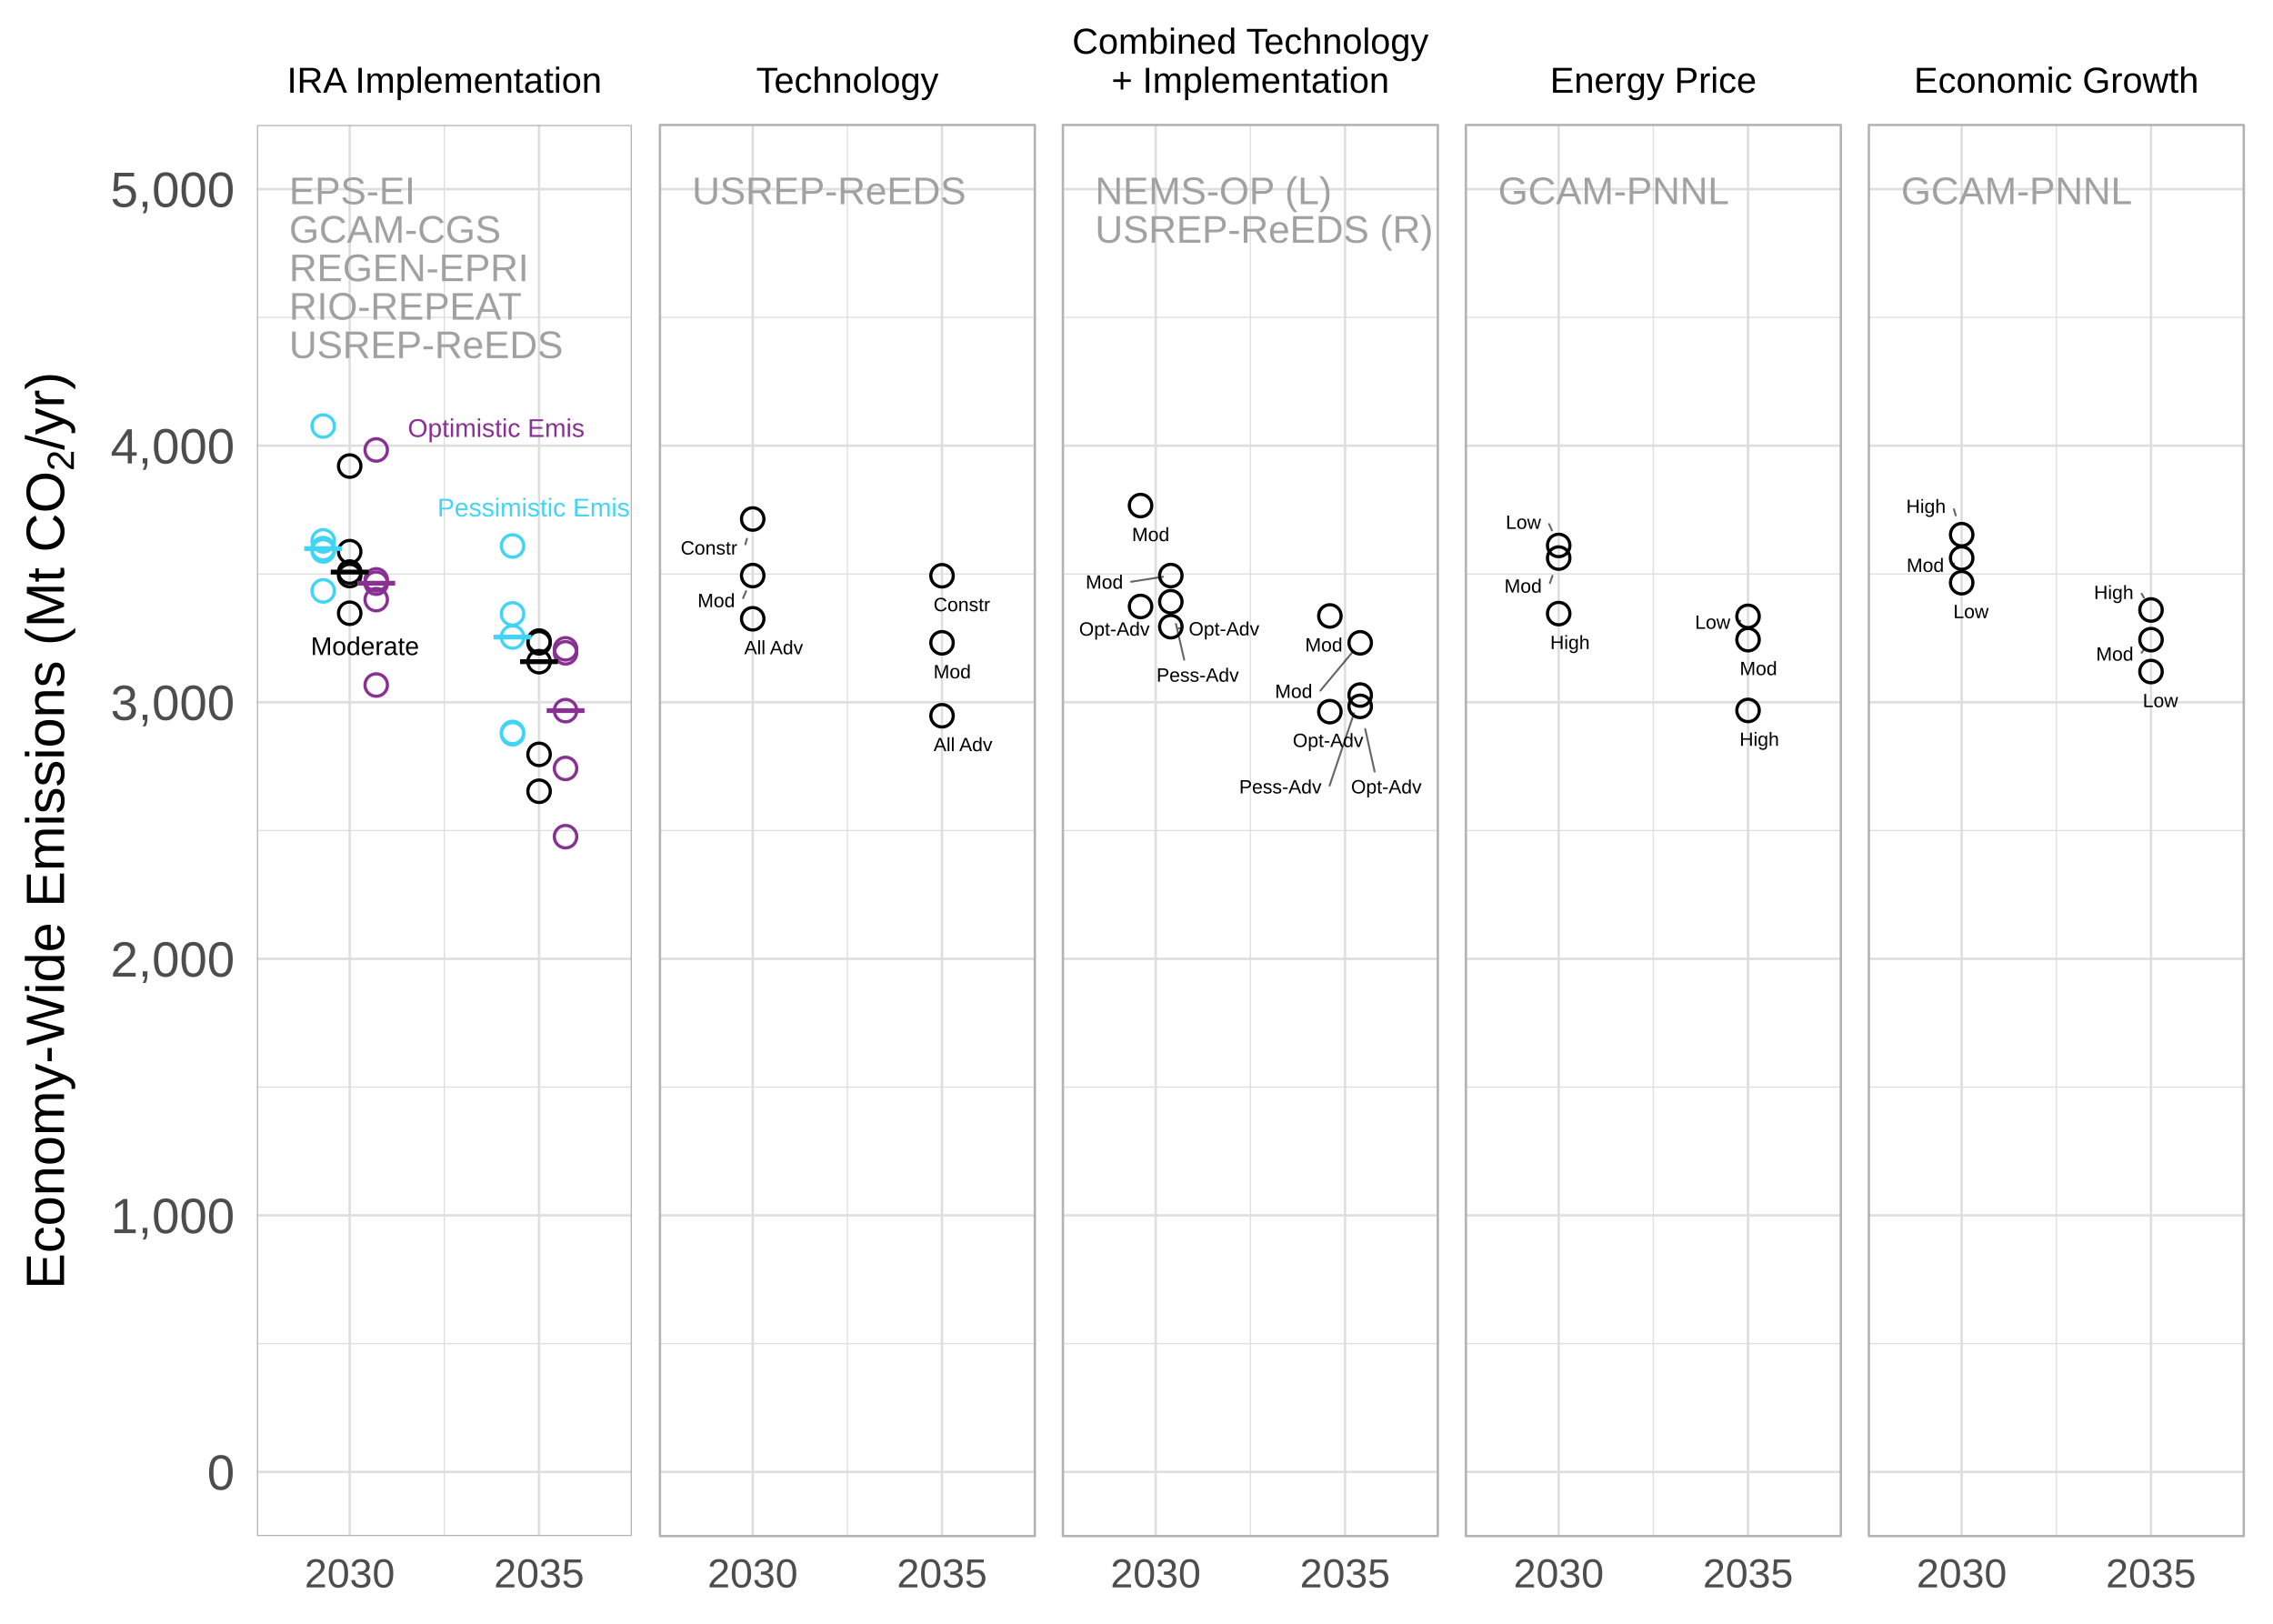
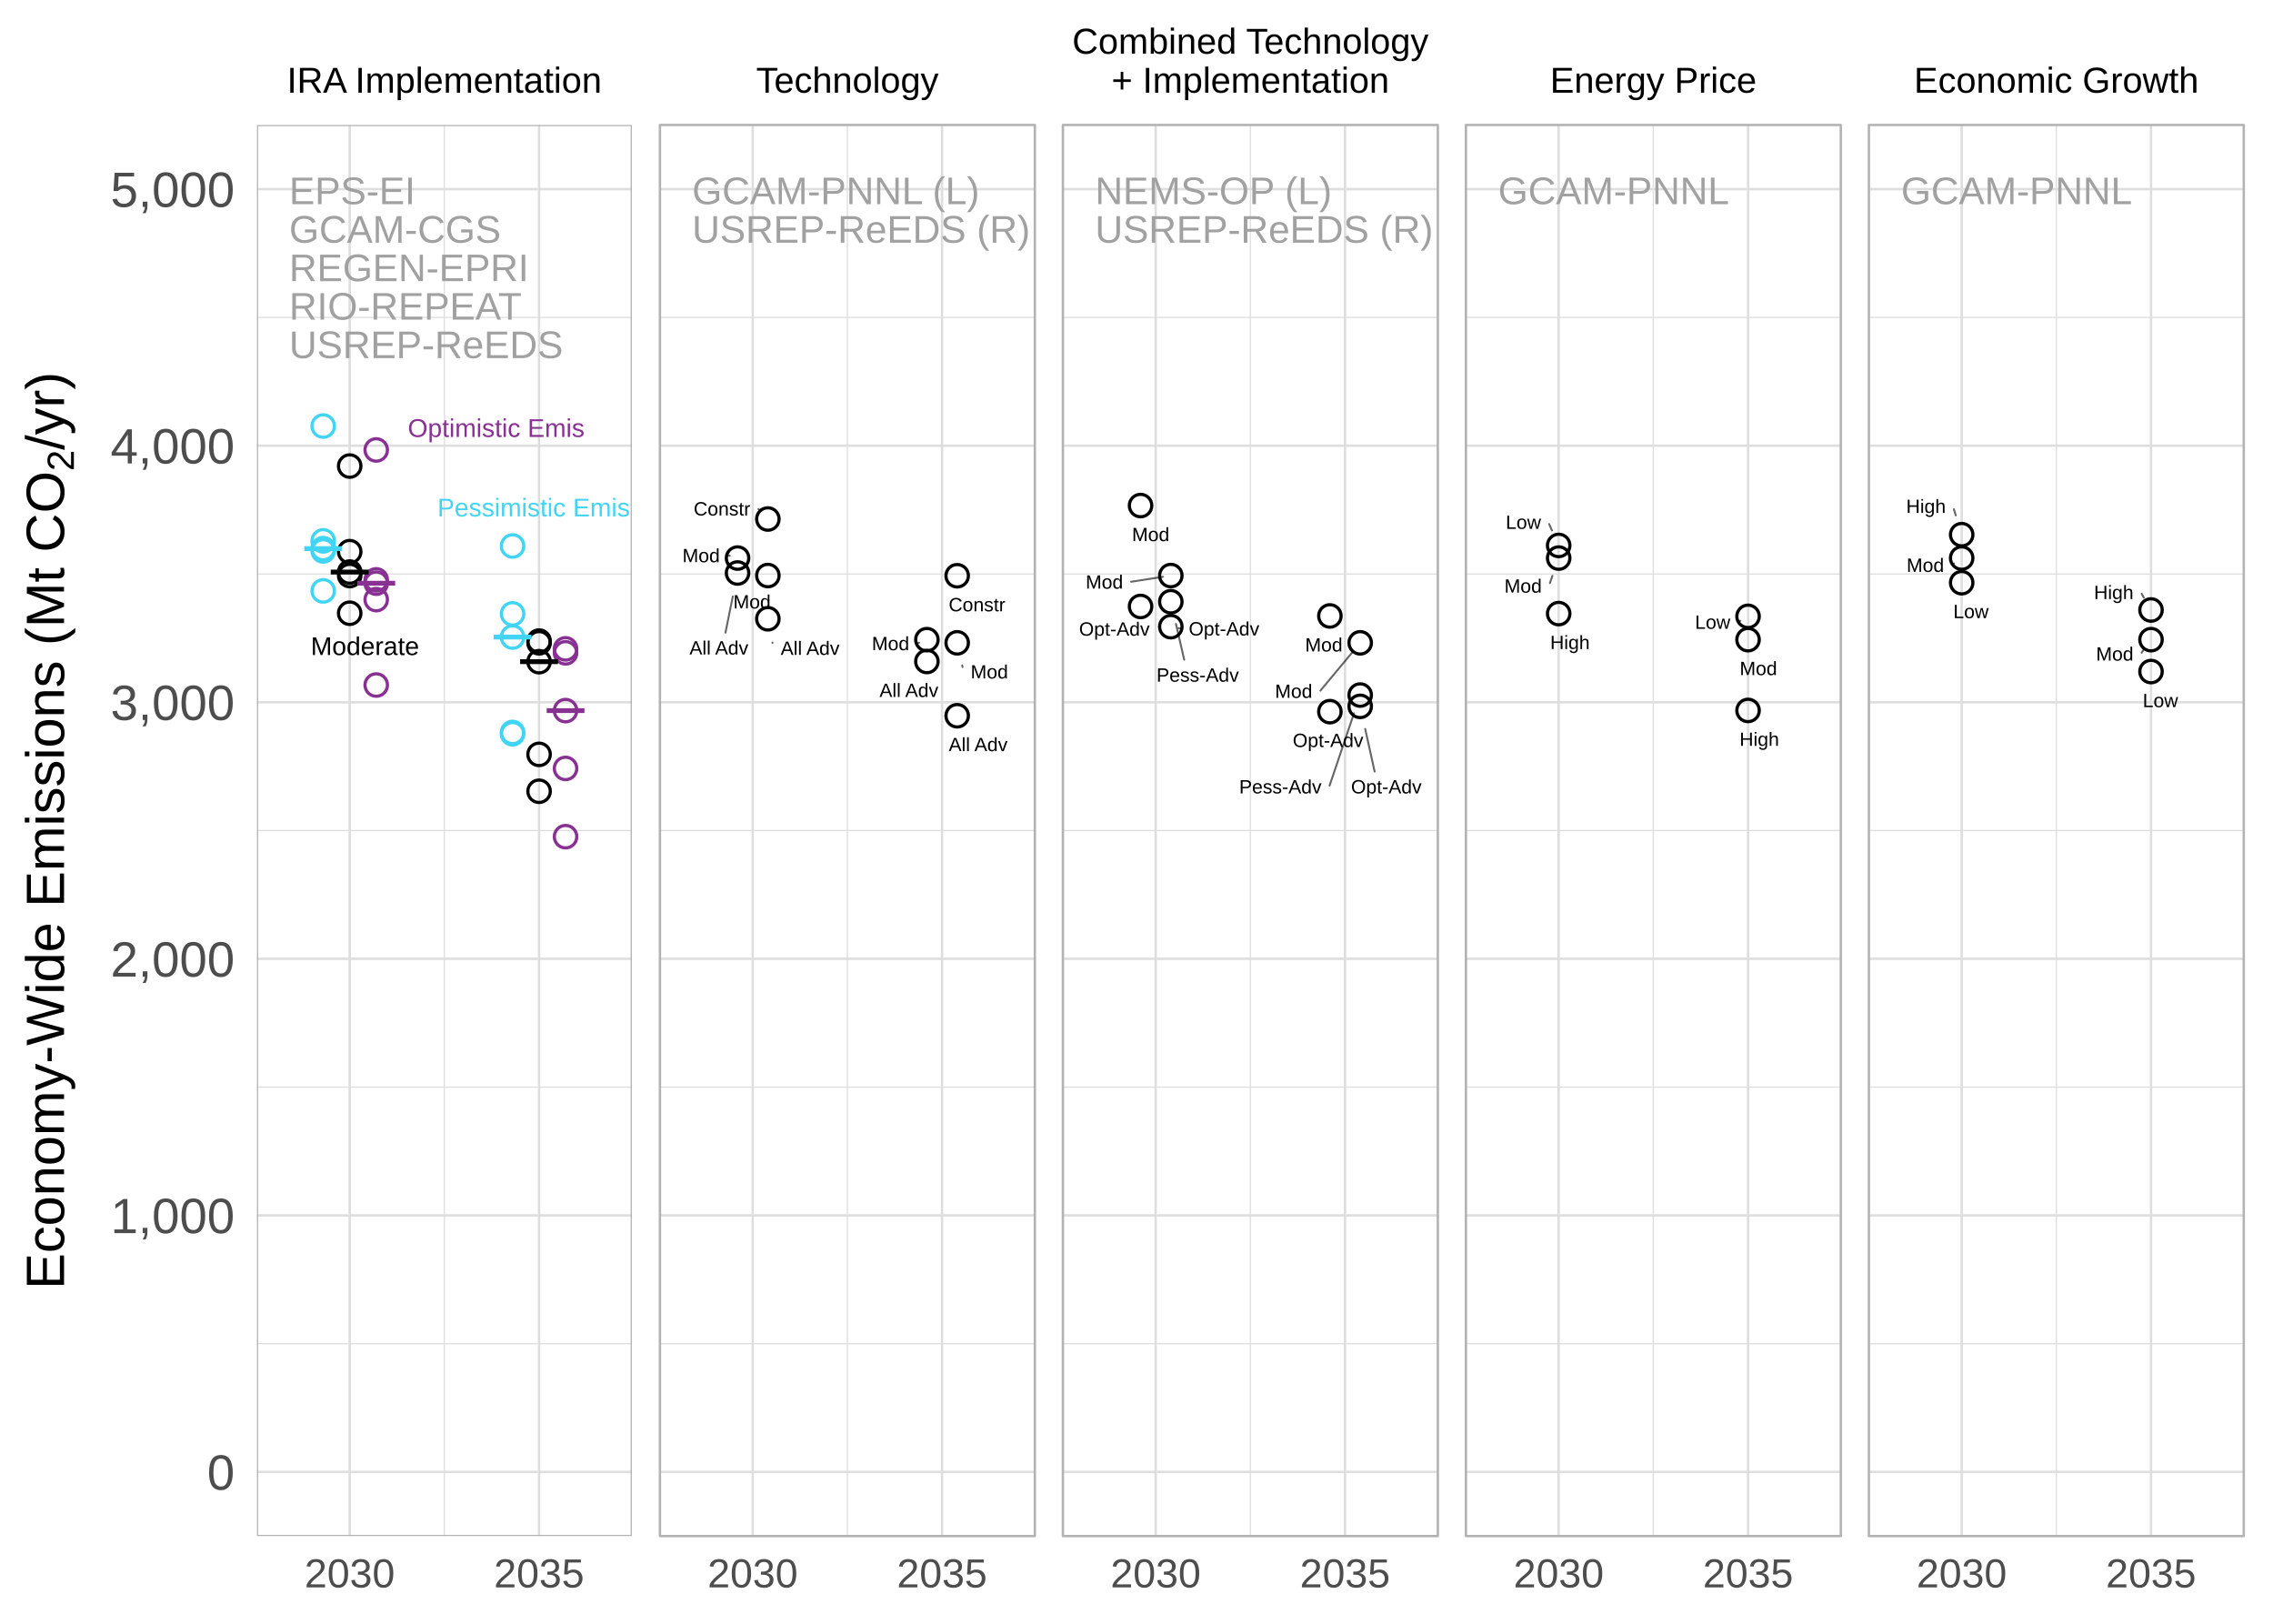
<svg xmlns="http://www.w3.org/2000/svg" class="svglite" width="504.00pt" height="360.00pt" viewBox="0 0 504.00 360.00">
  <defs>
    <style type="text/css">
    .svglite line, .svglite polyline, .svglite polygon, .svglite path, .svglite rect, .svglite circle {
      fill: none;
      stroke: #000000;
      stroke-linecap: round;
      stroke-linejoin: round;
      stroke-miterlimit: 10.00;
    }
    .svglite text {
      white-space: pre;
    }
  </style>
  </defs>
  <rect width="100%" height="100%" style="stroke: none; fill: #FFFFFF;" />
  <defs>
    <clipPath id="cpMC4wMHw1MDQuMDB8MC4wMHwzNjAuMDA=">
      <rect x="0.00" y="0.00" width="504.00" height="360.00" />
    </clipPath>
  </defs>
  <g clip-path="url(#cpMC4wMHw1MDQuMDB8MC4wMHwzNjAuMDA=)">
    <rect x="0" y="0.00" width="504.00" height="360.00" style="stroke-width: 1.07; stroke: #FFFFFF; fill: #FFFFFF;" />
  </g>
  <defs>
    <clipPath id="cpNS40OHwxNDEuMTB8NS40OHwzNTQuNTI=">
      <rect x="5.48" y="5.48" width="135.62" height="349.04" />
    </clipPath>
  </defs>
  <g clip-path="url(#cpNS40OHwxNDEuMTB8NS40OHwzNTQuNTI=)">
    <rect x="5.48" y="5.48" width="135.62" height="349.04" style="stroke-width: 1.07; stroke: #FFFFFF; fill: #FFFFFF;" />
  </g>
  <g clip-path="url(#cpMC4wMHw1MDQuMDB8MC4wMHwzNjAuMDA=)">
</g>
  <defs>
    <clipPath id="cpNTYuOTd8MTQwLjEwfDI3LjcxfDM0MC41Ng==">
      <rect x="56.97" y="27.71" width="83.13" height="312.85" />
    </clipPath>
  </defs>
  <g clip-path="url(#cpNTYuOTd8MTQwLjEwfDI3LjcxfDM0MC41Ng==)">
    <rect x="56.97" y="27.71" width="83.13" height="312.85" style="stroke-width: 1.07; stroke: none; fill: #FFFFFF;" />
    <polyline points="56.97,297.90 140.10,297.90 " style="stroke-width: 0.27; stroke: #DEDEDE; stroke-linecap: butt;" />
    <polyline points="56.97,241.02 140.10,241.02 " style="stroke-width: 0.27; stroke: #DEDEDE; stroke-linecap: butt;" />
    <polyline points="56.97,184.14 140.10,184.14 " style="stroke-width: 0.27; stroke: #DEDEDE; stroke-linecap: butt;" />
    <polyline points="56.97,127.26 140.10,127.26 " style="stroke-width: 0.27; stroke: #DEDEDE; stroke-linecap: butt;" />
    <polyline points="56.97,70.37 140.10,70.37 " style="stroke-width: 0.27; stroke: #DEDEDE; stroke-linecap: butt;" />
    <polyline points="98.53,340.56 98.53,27.71 " style="stroke-width: 0.27; stroke: #DEDEDE; stroke-linecap: butt;" />
    <polyline points="56.97,326.34 140.10,326.34 " style="stroke-width: 0.53; stroke: #DEDEDE; stroke-linecap: butt;" />
    <polyline points="56.97,269.46 140.10,269.46 " style="stroke-width: 0.53; stroke: #DEDEDE; stroke-linecap: butt;" />
    <polyline points="56.97,212.58 140.10,212.58 " style="stroke-width: 0.53; stroke: #DEDEDE; stroke-linecap: butt;" />
    <polyline points="56.97,155.70 140.10,155.70 " style="stroke-width: 0.53; stroke: #DEDEDE; stroke-linecap: butt;" />
    <polyline points="56.97,98.81 140.10,98.81 " style="stroke-width: 0.53; stroke: #DEDEDE; stroke-linecap: butt;" />
    <polyline points="56.97,41.93 140.10,41.93 " style="stroke-width: 0.53; stroke: #DEDEDE; stroke-linecap: butt;" />
    <polyline points="77.54,340.56 77.54,27.71 " style="stroke-width: 0.53; stroke: #DEDEDE; stroke-linecap: butt;" />
    <polyline points="119.53,340.56 119.53,27.71 " style="stroke-width: 0.53; stroke: #DEDEDE; stroke-linecap: butt;" />
    <circle cx="77.54" cy="135.96" r="2.49" style="stroke-width: 0.71;" />
    <circle cx="119.53" cy="167.25" r="2.49" style="stroke-width: 0.71;" />
    <circle cx="83.42" cy="151.88" r="2.49" style="stroke-width: 0.71; stroke: #883192;" />
    <circle cx="125.40" cy="170.37" r="2.49" style="stroke-width: 0.71; stroke: #883192;" />
    <circle cx="71.66" cy="131.01" r="2.49" style="stroke-width: 0.71; stroke: #42D4F4;" />
    <circle cx="113.65" cy="162.39" r="2.49" style="stroke-width: 0.71; stroke: #42D4F4;" />
    <circle cx="77.54" cy="126.83" r="2.49" style="stroke-width: 0.71;" />
    <circle cx="119.53" cy="142.13" r="2.49" style="stroke-width: 0.71;" />
    <circle cx="83.42" cy="132.94" r="2.49" style="stroke-width: 0.71; stroke: #883192;" />
    <circle cx="125.40" cy="144.74" r="2.49" style="stroke-width: 0.71; stroke: #883192;" />
    <circle cx="71.66" cy="121.63" r="2.49" style="stroke-width: 0.71; stroke: #42D4F4;" />
    <circle cx="113.65" cy="141.24" r="2.49" style="stroke-width: 0.71; stroke: #42D4F4;" />
    <circle cx="77.54" cy="103.33" r="2.49" style="stroke-width: 0.71;" />
    <circle cx="119.53" cy="146.70" r="2.49" style="stroke-width: 0.71;" />
    <circle cx="83.42" cy="99.76" r="2.49" style="stroke-width: 0.71; stroke: #883192;" />
    <circle cx="125.40" cy="157.55" r="2.49" style="stroke-width: 0.71; stroke: #883192;" />
    <circle cx="71.66" cy="94.46" r="2.49" style="stroke-width: 0.71; stroke: #42D4F4;" />
    <circle cx="113.65" cy="121.05" r="2.49" style="stroke-width: 0.71; stroke: #42D4F4;" />
    <circle cx="77.54" cy="122.31" r="2.49" style="stroke-width: 0.71;" />
    <circle cx="119.53" cy="175.43" r="2.49" style="stroke-width: 0.71;" />
    <circle cx="83.42" cy="129.30" r="2.49" style="stroke-width: 0.71; stroke: #883192;" />
    <circle cx="125.40" cy="185.50" r="2.49" style="stroke-width: 0.71; stroke: #883192;" />
    <circle cx="71.66" cy="119.92" r="2.49" style="stroke-width: 0.71; stroke: #42D4F4;" />
    <circle cx="113.65" cy="162.69" r="2.49" style="stroke-width: 0.71; stroke: #42D4F4;" />
    <circle cx="77.54" cy="127.61" r="2.49" style="stroke-width: 0.71;" />
    <circle cx="119.53" cy="142.52" r="2.49" style="stroke-width: 0.71;" />
    <circle cx="83.42" cy="128.56" r="2.49" style="stroke-width: 0.71; stroke: #883192;" />
    <circle cx="125.40" cy="143.86" r="2.49" style="stroke-width: 0.71; stroke: #883192;" />
    <circle cx="71.66" cy="122.15" r="2.49" style="stroke-width: 0.71; stroke: #42D4F4;" />
    <circle cx="113.65" cy="136.10" r="2.49" style="stroke-width: 0.71; stroke: #42D4F4;" />
    <line x1="67.47" y1="121.63" x2="75.86" y2="121.63" style="stroke-width: 1.07; stroke: #42D4F4; stroke-linecap: butt;" />
    <line x1="73.34" y1="126.83" x2="81.74" y2="126.83" style="stroke-width: 1.07; stroke-linecap: butt;" />
    <line x1="79.22" y1="129.30" x2="87.62" y2="129.30" style="stroke-width: 1.07; stroke: #883192; stroke-linecap: butt;" />
    <line x1="109.45" y1="141.24" x2="117.85" y2="141.24" style="stroke-width: 1.07; stroke: #42D4F4; stroke-linecap: butt;" />
    <line x1="115.33" y1="146.70" x2="123.72" y2="146.70" style="stroke-width: 1.07; stroke-linecap: butt;" />
    <line x1="121.21" y1="157.55" x2="129.60" y2="157.55" style="stroke-width: 1.07; stroke: #883192; stroke-linecap: butt;" />
    <text x="68.91" y="145.22" style="font-size: 5.69px; font-family: &quot;Arial&quot;;" textLength="24.01px" lengthAdjust="spacingAndGlyphs">Moderate</text>
    <text x="96.99" y="114.50" style="font-size: 5.69px;fill: #42D4F4; font-family: &quot;Arial&quot;;" textLength="42.67px" lengthAdjust="spacingAndGlyphs">Pessimistic Emis</text>
    <text x="90.42" y="96.87" style="font-size: 5.69px;fill: #883192; font-family: &quot;Arial&quot;;" textLength="39.18px" lengthAdjust="spacingAndGlyphs">Optimistic Emis</text>
    <text x="64.11" y="45.27" style="font-size: 8.54px;fill: #A1A1A1; font-family: &quot;Arial&quot;;" textLength="27.96px" lengthAdjust="spacingAndGlyphs">EPS-EI</text>
    <text x="64.11" y="53.81" style="font-size: 8.54px;fill: #A1A1A1; font-family: &quot;Arial&quot;;" textLength="46.93px" lengthAdjust="spacingAndGlyphs">GCAM-CGS</text>
    <text x="64.11" y="62.34" style="font-size: 8.54px;fill: #A1A1A1; font-family: &quot;Arial&quot;;" textLength="53.09px" lengthAdjust="spacingAndGlyphs">REGEN-EPRI</text>
    <text x="64.11" y="70.87" style="font-size: 8.54px;fill: #A1A1A1; font-family: &quot;Arial&quot;;" textLength="51.51px" lengthAdjust="spacingAndGlyphs">RIO-REPEAT</text>
    <text x="64.11" y="79.40" style="font-size: 8.54px;fill: #A1A1A1; font-family: &quot;Arial&quot;;" textLength="60.68px" lengthAdjust="spacingAndGlyphs">USREP-ReEDS</text>
    <rect x="56.97" y="27.71" width="83.13" height="312.85" style="stroke-width: 0.53; stroke: #B3B3B3;" />
  </g>
  <g clip-path="url(#cpMC4wMHw1MDQuMDB8MC4wMHwzNjAuMDA=)">
    <text x="52.04" y="330.28" text-anchor="end" style="font-size: 11.00px;fill: #4D4D4D; font-family: &quot;Arial&quot;;" textLength="6.12px" lengthAdjust="spacingAndGlyphs">0</text>
    <text x="52.04" y="273.40" text-anchor="end" style="font-size: 11.00px;fill: #4D4D4D; font-family: &quot;Arial&quot;;" textLength="27.54px" lengthAdjust="spacingAndGlyphs">1,000</text>
    <text x="52.04" y="216.52" text-anchor="end" style="font-size: 11.00px;fill: #4D4D4D; font-family: &quot;Arial&quot;;" textLength="27.54px" lengthAdjust="spacingAndGlyphs">2,000</text>
    <text x="52.04" y="159.63" text-anchor="end" style="font-size: 11.00px;fill: #4D4D4D; font-family: &quot;Arial&quot;;" textLength="27.54px" lengthAdjust="spacingAndGlyphs">3,000</text>
    <text x="52.04" y="102.75" text-anchor="end" style="font-size: 11.00px;fill: #4D4D4D; font-family: &quot;Arial&quot;;" textLength="27.54px" lengthAdjust="spacingAndGlyphs">4,000</text>
    <text x="52.04" y="45.87" text-anchor="end" style="font-size: 11.00px;fill: #4D4D4D; font-family: &quot;Arial&quot;;" textLength="27.54px" lengthAdjust="spacingAndGlyphs">5,000</text>
    <text x="77.54" y="351.94" text-anchor="middle" style="font-size: 9.00px;fill: #4D4D4D; font-family: &quot;Arial&quot;;" textLength="20.02px" lengthAdjust="spacingAndGlyphs">2030</text>
    <text x="119.53" y="351.94" text-anchor="middle" style="font-size: 9.00px;fill: #4D4D4D; font-family: &quot;Arial&quot;;" textLength="20.02px" lengthAdjust="spacingAndGlyphs">2035</text>
    <text transform="translate(14.20,285.84) rotate(-90)" style="font-size: 12.00px; font-family: &quot;Arial&quot;;" textLength="172.07px" lengthAdjust="spacingAndGlyphs">Economy-Wide Emissions (Mt C</text>
    <text transform="translate(14.20,113.77) rotate(-90)" style="font-size: 12.00px; font-family: &quot;Arial&quot;;" textLength="9.34px" lengthAdjust="spacingAndGlyphs">O</text>
    <text transform="translate(16.38,104.43) rotate(-90)" style="font-size: 8.40px; font-family: &quot;Arial&quot;;" textLength="4.67px" lengthAdjust="spacingAndGlyphs">2</text>
    <text transform="translate(14.20,99.76) rotate(-90)" style="font-size: 12.00px; font-family: &quot;Arial&quot;;" textLength="17.33px" lengthAdjust="spacingAndGlyphs">/yr)</text>
    <text x="98.53" y="11.91" text-anchor="middle" style="font-size: 8.00px; font-family: &quot;Arial&quot;;" textLength="0.00px" lengthAdjust="spacingAndGlyphs" />
    <text x="98.53" y="20.55" text-anchor="middle" style="font-size: 8.00px; font-family: &quot;Arial&quot;;" textLength="69.82px" lengthAdjust="spacingAndGlyphs">IRA Implementation</text>
  </g>
  <defs>
    <clipPath id="cpMTQxLjEwfDIzMC40NXw1LjQ4fDM1NC41Mg==">
      <rect x="141.10" y="5.48" width="89.36" height="349.04" />
    </clipPath>
  </defs>
  <g clip-path="url(#cpMTQxLjEwfDIzMC40NXw1LjQ4fDM1NC41Mg==)">
    <rect x="141.10" y="5.48" width="89.36" height="349.04" style="stroke-width: 1.07; stroke: #FFFFFF; fill: #FFFFFF;" />
  </g>
  <g clip-path="url(#cpMC4wMHw1MDQuMDB8MC4wMHwzNjAuMDA=)">
    <rect x="146.33" y="27.71" width="83.13" height="312.85" style="stroke-width: 1.07; stroke: none; fill: #FFFFFF;" />
    <polyline points="146.33,297.90 229.46,297.90 " style="stroke-width: 0.27; stroke: #DEDEDE; stroke-linecap: butt;" />
    <polyline points="146.33,241.02 229.46,241.02 " style="stroke-width: 0.27; stroke: #DEDEDE; stroke-linecap: butt;" />
    <polyline points="146.33,184.14 229.46,184.14 " style="stroke-width: 0.27; stroke: #DEDEDE; stroke-linecap: butt;" />
    <polyline points="146.33,127.26 229.46,127.26 " style="stroke-width: 0.27; stroke: #DEDEDE; stroke-linecap: butt;" />
    <polyline points="146.33,70.37 229.46,70.37 " style="stroke-width: 0.27; stroke: #DEDEDE; stroke-linecap: butt;" />
    <polyline points="187.89,340.56 187.89,27.71 " style="stroke-width: 0.27; stroke: #DEDEDE; stroke-linecap: butt;" />
    <polyline points="146.33,326.34 229.46,326.34 " style="stroke-width: 0.53; stroke: #DEDEDE; stroke-linecap: butt;" />
    <polyline points="146.33,269.46 229.46,269.46 " style="stroke-width: 0.53; stroke: #DEDEDE; stroke-linecap: butt;" />
    <polyline points="146.33,212.58 229.46,212.58 " style="stroke-width: 0.53; stroke: #DEDEDE; stroke-linecap: butt;" />
    <polyline points="146.33,155.70 229.46,155.70 " style="stroke-width: 0.53; stroke: #DEDEDE; stroke-linecap: butt;" />
    <polyline points="146.33,98.81 229.46,98.81 " style="stroke-width: 0.53; stroke: #DEDEDE; stroke-linecap: butt;" />
    <polyline points="146.33,41.93 229.46,41.93 " style="stroke-width: 0.53; stroke: #DEDEDE; stroke-linecap: butt;" />
    <polyline points="166.90,340.56 166.90,27.71 " style="stroke-width: 0.53; stroke: #DEDEDE; stroke-linecap: butt;" />
    <polyline points="208.88,340.56 208.88,27.71 " style="stroke-width: 0.53; stroke: #DEDEDE; stroke-linecap: butt;" />
-     <circle cx="166.90" cy="137.19" r="2.49" style="stroke-width: 0.71;" />
-     <circle cx="208.88" cy="158.69" r="2.49" style="stroke-width: 0.71;" />
-     <circle cx="166.90" cy="115.07" r="2.49" style="stroke-width: 0.71;" />
-     <circle cx="208.88" cy="127.65" r="2.49" style="stroke-width: 0.71;" />
-     <circle cx="166.90" cy="127.61" r="2.49" style="stroke-width: 0.71;" />
-     <circle cx="208.88" cy="142.52" r="2.49" style="stroke-width: 0.71;" />
-     <line x1="165.27" y1="120.67" x2="165.62" y2="119.47" style="stroke-width: 0.43; stroke: #000000; stroke-opacity: 0.60;" />
-     <line x1="164.77" y1="132.60" x2="165.43" y2="131.06" style="stroke-width: 0.43; stroke: #000000; stroke-opacity: 0.60;" />
-     <text x="165.01" y="145.05" style="font-size: 4.27px; font-family: &quot;Arial&quot;;" textLength="13.03px" lengthAdjust="spacingAndGlyphs">All Adv</text>
-     <text x="207.00" y="166.54" style="font-size: 4.27px; font-family: &quot;Arial&quot;;" textLength="13.03px" lengthAdjust="spacingAndGlyphs">All Adv</text>
-     <text x="150.92" y="122.94" style="font-size: 4.27px; font-family: &quot;Arial&quot;;" textLength="12.55px" lengthAdjust="spacingAndGlyphs">Constr</text>
-     <text x="206.99" y="135.51" style="font-size: 4.27px; font-family: &quot;Arial&quot;;" textLength="12.55px" lengthAdjust="spacingAndGlyphs">Constr</text>
-     <text x="154.68" y="134.61" style="font-size: 4.27px; font-family: &quot;Arial&quot;;" textLength="8.29px" lengthAdjust="spacingAndGlyphs">Mod</text>
-     <text x="206.99" y="150.38" style="font-size: 4.27px; font-family: &quot;Arial&quot;;" textLength="8.29px" lengthAdjust="spacingAndGlyphs">Mod</text>
-     <text x="153.46" y="45.27" style="font-size: 8.54px;fill: #A1A1A1; font-family: &quot;Arial&quot;;" textLength="60.68px" lengthAdjust="spacingAndGlyphs">USREP-ReEDS</text>
+     <circle cx="163.54" cy="127.04" r="2.49" style="stroke-width: 0.71;" />
+     <circle cx="205.52" cy="146.66" r="2.49" style="stroke-width: 0.71;" />
+     <circle cx="163.54" cy="123.73" r="2.49" style="stroke-width: 0.71;" />
+     <circle cx="205.52" cy="141.82" r="2.49" style="stroke-width: 0.71;" />
+     <circle cx="170.26" cy="137.19" r="2.49" style="stroke-width: 0.71;" />
+     <circle cx="212.24" cy="158.69" r="2.49" style="stroke-width: 0.71;" />
+     <circle cx="170.26" cy="115.07" r="2.49" style="stroke-width: 0.71;" />
+     <circle cx="212.24" cy="127.65" r="2.49" style="stroke-width: 0.71;" />
+     <circle cx="170.26" cy="127.61" r="2.49" style="stroke-width: 0.71;" />
+     <circle cx="212.24" cy="142.52" r="2.49" style="stroke-width: 0.71;" />
+     <line x1="160.86" y1="140.26" x2="162.49" y2="132.23" style="stroke-width: 0.43; stroke: #000000; stroke-opacity: 0.60;" />
+     <line x1="161.41" y1="123.13" x2="161.81" y2="123.24" style="stroke-width: 0.43; stroke: #000000; stroke-opacity: 0.60;" />
+     <line x1="203.41" y1="142.63" x2="203.80" y2="142.48" style="stroke-width: 0.43; stroke: #000000; stroke-opacity: 0.60;" />
+     <line x1="171.30" y1="142.54" x2="171.28" y2="142.46" style="stroke-width: 0.43; stroke: #000000; stroke-opacity: 0.60;" />
+     <line x1="168.16" y1="112.85" x2="168.59" y2="113.31" style="stroke-width: 0.43; stroke: #000000; stroke-opacity: 0.60;" />
+     <line x1="213.43" y1="147.88" x2="213.35" y2="147.53" style="stroke-width: 0.43; stroke: #000000; stroke-opacity: 0.60;" />
+     <text x="152.88" y="145.11" style="font-size: 4.27px; font-family: &quot;Arial&quot;;" textLength="13.03px" lengthAdjust="spacingAndGlyphs">All Adv</text>
+     <text x="195.01" y="154.52" style="font-size: 4.27px; font-family: &quot;Arial&quot;;" textLength="13.03px" lengthAdjust="spacingAndGlyphs">All Adv</text>
+     <text x="151.32" y="124.65" style="font-size: 4.27px; font-family: &quot;Arial&quot;;" textLength="8.29px" lengthAdjust="spacingAndGlyphs">Mod</text>
+     <text x="193.32" y="144.16" style="font-size: 4.27px; font-family: &quot;Arial&quot;;" textLength="8.29px" lengthAdjust="spacingAndGlyphs">Mod</text>
+     <text x="173.10" y="145.19" style="font-size: 4.27px; font-family: &quot;Arial&quot;;" textLength="13.03px" lengthAdjust="spacingAndGlyphs">All Adv</text>
+     <text x="210.36" y="166.54" style="font-size: 4.27px; font-family: &quot;Arial&quot;;" textLength="13.03px" lengthAdjust="spacingAndGlyphs">All Adv</text>
+     <text x="153.81" y="114.28" style="font-size: 4.27px; font-family: &quot;Arial&quot;;" textLength="12.55px" lengthAdjust="spacingAndGlyphs">Constr</text>
+     <text x="210.35" y="135.53" style="font-size: 4.27px; font-family: &quot;Arial&quot;;" textLength="12.55px" lengthAdjust="spacingAndGlyphs">Constr</text>
+     <text x="162.60" y="134.90" style="font-size: 4.27px; font-family: &quot;Arial&quot;;" textLength="8.29px" lengthAdjust="spacingAndGlyphs">Mod</text>
+     <text x="215.23" y="150.42" style="font-size: 4.27px; font-family: &quot;Arial&quot;;" textLength="8.29px" lengthAdjust="spacingAndGlyphs">Mod</text>
+     <text x="153.46" y="45.27" style="font-size: 8.54px;fill: #A1A1A1; font-family: &quot;Arial&quot;;" textLength="63.68px" lengthAdjust="spacingAndGlyphs">GCAM-PNNL (L)</text>
+     <text x="153.46" y="53.81" style="font-size: 8.54px;fill: #A1A1A1; font-family: &quot;Arial&quot;;" textLength="74.90px" lengthAdjust="spacingAndGlyphs">USREP-ReEDS (R)</text>
    <rect x="146.33" y="27.71" width="83.13" height="312.85" style="stroke-width: 0.53; stroke: #B3B3B3;" />
    <text x="166.90" y="351.94" text-anchor="middle" style="font-size: 9.00px;fill: #4D4D4D; font-family: &quot;Arial&quot;;" textLength="20.02px" lengthAdjust="spacingAndGlyphs">2030</text>
    <text x="208.88" y="351.94" text-anchor="middle" style="font-size: 9.00px;fill: #4D4D4D; font-family: &quot;Arial&quot;;" textLength="20.02px" lengthAdjust="spacingAndGlyphs">2035</text>
    <text x="187.89" y="11.91" text-anchor="middle" style="font-size: 8.00px; font-family: &quot;Arial&quot;;" textLength="0.00px" lengthAdjust="spacingAndGlyphs" />
    <text x="187.89" y="20.55" text-anchor="middle" style="font-size: 8.00px; font-family: &quot;Arial&quot;;" textLength="40.49px" lengthAdjust="spacingAndGlyphs">Technology</text>
  </g>
  <defs>
    <clipPath id="cpMjMwLjQ1fDMxOS44MXw1LjQ4fDM1NC41Mg==">
      <rect x="230.45" y="5.48" width="89.36" height="349.04" />
    </clipPath>
  </defs>
  <g clip-path="url(#cpMjMwLjQ1fDMxOS44MXw1LjQ4fDM1NC41Mg==)">
    <rect x="230.45" y="5.48" width="89.36" height="349.04" style="stroke-width: 1.07; stroke: #FFFFFF; fill: #FFFFFF;" />
  </g>
  <g clip-path="url(#cpMC4wMHw1MDQuMDB8MC4wMHwzNjAuMDA=)">
    <rect x="235.68" y="27.71" width="83.13" height="312.85" style="stroke-width: 1.07; stroke: none; fill: #FFFFFF;" />
    <polyline points="235.68,297.90 318.81,297.90 " style="stroke-width: 0.27; stroke: #DEDEDE; stroke-linecap: butt;" />
    <polyline points="235.68,241.02 318.81,241.02 " style="stroke-width: 0.27; stroke: #DEDEDE; stroke-linecap: butt;" />
    <polyline points="235.68,184.14 318.81,184.14 " style="stroke-width: 0.27; stroke: #DEDEDE; stroke-linecap: butt;" />
    <polyline points="235.68,127.26 318.81,127.26 " style="stroke-width: 0.27; stroke: #DEDEDE; stroke-linecap: butt;" />
    <polyline points="235.68,70.37 318.81,70.37 " style="stroke-width: 0.27; stroke: #DEDEDE; stroke-linecap: butt;" />
    <polyline points="277.25,340.56 277.25,27.71 " style="stroke-width: 0.27; stroke: #DEDEDE; stroke-linecap: butt;" />
    <polyline points="235.68,326.34 318.81,326.34 " style="stroke-width: 0.53; stroke: #DEDEDE; stroke-linecap: butt;" />
    <polyline points="235.68,269.46 318.81,269.46 " style="stroke-width: 0.53; stroke: #DEDEDE; stroke-linecap: butt;" />
    <polyline points="235.68,212.58 318.81,212.58 " style="stroke-width: 0.53; stroke: #DEDEDE; stroke-linecap: butt;" />
    <polyline points="235.68,155.70 318.81,155.70 " style="stroke-width: 0.53; stroke: #DEDEDE; stroke-linecap: butt;" />
    <polyline points="235.68,98.81 318.81,98.81 " style="stroke-width: 0.53; stroke: #DEDEDE; stroke-linecap: butt;" />
    <polyline points="235.68,41.93 318.81,41.93 " style="stroke-width: 0.53; stroke: #DEDEDE; stroke-linecap: butt;" />
    <polyline points="256.25,340.56 256.25,27.71 " style="stroke-width: 0.53; stroke: #DEDEDE; stroke-linecap: butt;" />
    <polyline points="298.24,340.56 298.24,27.71 " style="stroke-width: 0.53; stroke: #DEDEDE; stroke-linecap: butt;" />
    <circle cx="252.90" cy="112.09" r="2.49" style="stroke-width: 0.71;" />
    <circle cx="294.88" cy="136.56" r="2.49" style="stroke-width: 0.71;" />
    <circle cx="252.90" cy="134.46" r="2.49" style="stroke-width: 0.71;" />
    <circle cx="294.88" cy="157.78" r="2.49" style="stroke-width: 0.71;" />
    <circle cx="259.61" cy="127.61" r="2.49" style="stroke-width: 0.71;" />
    <circle cx="301.60" cy="142.52" r="2.49" style="stroke-width: 0.71;" />
    <circle cx="259.61" cy="138.94" r="2.49" style="stroke-width: 0.71;" />
    <circle cx="301.60" cy="156.61" r="2.49" style="stroke-width: 0.71;" />
    <circle cx="259.61" cy="133.41" r="2.49" style="stroke-width: 0.71;" />
    <circle cx="301.60" cy="154.10" r="2.49" style="stroke-width: 0.71;" />
    <line x1="250.81" y1="128.98" x2="257.88" y2="127.88" style="stroke-width: 0.43; stroke: #000000; stroke-opacity: 0.60;" />
    <line x1="292.78" y1="153.12" x2="299.95" y2="144.51" style="stroke-width: 0.43; stroke: #000000; stroke-opacity: 0.60;" />
    <line x1="261.78" y1="139.35" x2="261.35" y2="139.27" style="stroke-width: 0.43; stroke: #000000; stroke-opacity: 0.60;" />
    <line x1="304.80" y1="171.06" x2="302.71" y2="161.62" style="stroke-width: 0.43; stroke: #000000; stroke-opacity: 0.60;" />
    <line x1="262.58" y1="146.27" x2="260.75" y2="138.34" style="stroke-width: 0.43; stroke: #000000; stroke-opacity: 0.60;" />
    <line x1="294.81" y1="174.18" x2="300.23" y2="158.14" style="stroke-width: 0.43; stroke: #000000; stroke-opacity: 0.60;" />
    <text x="251.00" y="119.97" style="font-size: 4.27px; font-family: &quot;Arial&quot;;" textLength="8.29px" lengthAdjust="spacingAndGlyphs">Mod</text>
    <text x="289.39" y="144.44" style="font-size: 4.27px; font-family: &quot;Arial&quot;;" textLength="8.29px" lengthAdjust="spacingAndGlyphs">Mod</text>
    <text x="239.26" y="140.93" style="font-size: 4.27px; font-family: &quot;Arial&quot;;" textLength="15.62px" lengthAdjust="spacingAndGlyphs">Opt-Adv</text>
    <text x="286.64" y="165.62" style="font-size: 4.27px; font-family: &quot;Arial&quot;;" textLength="15.62px" lengthAdjust="spacingAndGlyphs">Opt-Adv</text>
    <text x="240.73" y="130.51" style="font-size: 4.27px; font-family: &quot;Arial&quot;;" textLength="8.29px" lengthAdjust="spacingAndGlyphs">Mod</text>
    <text x="282.70" y="154.73" style="font-size: 4.27px; font-family: &quot;Arial&quot;;" textLength="8.29px" lengthAdjust="spacingAndGlyphs">Mod</text>
    <text x="263.58" y="140.88" style="font-size: 4.27px; font-family: &quot;Arial&quot;;" textLength="15.62px" lengthAdjust="spacingAndGlyphs">Opt-Adv</text>
    <text x="299.57" y="175.91" style="font-size: 4.27px; font-family: &quot;Arial&quot;;" textLength="15.62px" lengthAdjust="spacingAndGlyphs">Opt-Adv</text>
    <text x="256.44" y="151.13" style="font-size: 4.27px; font-family: &quot;Arial&quot;;" textLength="18.24px" lengthAdjust="spacingAndGlyphs">Pess-Adv</text>
    <text x="274.77" y="175.91" style="font-size: 4.27px; font-family: &quot;Arial&quot;;" textLength="18.24px" lengthAdjust="spacingAndGlyphs">Pess-Adv</text>
    <text x="242.82" y="45.27" style="font-size: 8.54px;fill: #A1A1A1; font-family: &quot;Arial&quot;;" textLength="52.47px" lengthAdjust="spacingAndGlyphs">NEMS-OP (L)</text>
    <text x="242.82" y="53.81" style="font-size: 8.54px;fill: #A1A1A1; font-family: &quot;Arial&quot;;" textLength="74.90px" lengthAdjust="spacingAndGlyphs">USREP-ReEDS (R)</text>
    <rect x="235.68" y="27.71" width="83.13" height="312.85" style="stroke-width: 0.53; stroke: #B3B3B3;" />
    <text x="256.25" y="351.94" text-anchor="middle" style="font-size: 9.00px;fill: #4D4D4D; font-family: &quot;Arial&quot;;" textLength="20.02px" lengthAdjust="spacingAndGlyphs">2030</text>
    <text x="298.24" y="351.94" text-anchor="middle" style="font-size: 9.00px;fill: #4D4D4D; font-family: &quot;Arial&quot;;" textLength="20.02px" lengthAdjust="spacingAndGlyphs">2035</text>
    <text x="277.25" y="11.91" text-anchor="middle" style="font-size: 8.00px; font-family: &quot;Arial&quot;;" textLength="79.03px" lengthAdjust="spacingAndGlyphs">Combined Technology</text>
    <text x="277.25" y="20.55" text-anchor="middle" style="font-size: 8.00px; font-family: &quot;Arial&quot;;" textLength="63.82px" lengthAdjust="spacingAndGlyphs"> + Implementation</text>
  </g>
  <defs>
    <clipPath id="cpMzE5LjgxfDQwOS4xNnw1LjQ4fDM1NC41Mg==">
      <rect x="319.81" y="5.48" width="89.36" height="349.04" />
    </clipPath>
  </defs>
  <g clip-path="url(#cpMzE5LjgxfDQwOS4xNnw1LjQ4fDM1NC41Mg==)">
    <rect x="319.81" y="5.48" width="89.36" height="349.04" style="stroke-width: 1.07; stroke: #FFFFFF; fill: #FFFFFF;" />
  </g>
  <g clip-path="url(#cpMC4wMHw1MDQuMDB8MC4wMHwzNjAuMDA=)">
    <rect x="325.04" y="27.71" width="83.13" height="312.85" style="stroke-width: 1.07; stroke: none; fill: #FFFFFF;" />
    <polyline points="325.04,297.90 408.17,297.90 " style="stroke-width: 0.27; stroke: #DEDEDE; stroke-linecap: butt;" />
    <polyline points="325.04,241.02 408.17,241.02 " style="stroke-width: 0.27; stroke: #DEDEDE; stroke-linecap: butt;" />
    <polyline points="325.04,184.14 408.17,184.14 " style="stroke-width: 0.27; stroke: #DEDEDE; stroke-linecap: butt;" />
    <polyline points="325.04,127.26 408.17,127.26 " style="stroke-width: 0.27; stroke: #DEDEDE; stroke-linecap: butt;" />
    <polyline points="325.04,70.37 408.17,70.37 " style="stroke-width: 0.27; stroke: #DEDEDE; stroke-linecap: butt;" />
    <polyline points="366.60,340.56 366.60,27.71 " style="stroke-width: 0.27; stroke: #DEDEDE; stroke-linecap: butt;" />
    <polyline points="325.04,326.34 408.17,326.34 " style="stroke-width: 0.53; stroke: #DEDEDE; stroke-linecap: butt;" />
    <polyline points="325.04,269.46 408.17,269.46 " style="stroke-width: 0.53; stroke: #DEDEDE; stroke-linecap: butt;" />
    <polyline points="325.04,212.58 408.17,212.58 " style="stroke-width: 0.53; stroke: #DEDEDE; stroke-linecap: butt;" />
    <polyline points="325.04,155.70 408.17,155.70 " style="stroke-width: 0.53; stroke: #DEDEDE; stroke-linecap: butt;" />
    <polyline points="325.04,98.81 408.17,98.81 " style="stroke-width: 0.53; stroke: #DEDEDE; stroke-linecap: butt;" />
    <polyline points="325.04,41.93 408.17,41.93 " style="stroke-width: 0.53; stroke: #DEDEDE; stroke-linecap: butt;" />
    <polyline points="345.61,340.56 345.61,27.71 " style="stroke-width: 0.53; stroke: #DEDEDE; stroke-linecap: butt;" />
    <polyline points="387.60,340.56 387.60,27.71 " style="stroke-width: 0.53; stroke: #DEDEDE; stroke-linecap: butt;" />
    <circle cx="345.61" cy="136.04" r="2.49" style="stroke-width: 0.71;" />
    <circle cx="387.60" cy="157.51" r="2.49" style="stroke-width: 0.71;" />
    <circle cx="345.61" cy="123.73" r="2.49" style="stroke-width: 0.71;" />
    <circle cx="387.60" cy="141.82" r="2.49" style="stroke-width: 0.71;" />
    <circle cx="345.61" cy="120.93" r="2.49" style="stroke-width: 0.71;" />
    <circle cx="387.60" cy="136.65" r="2.49" style="stroke-width: 0.71;" />
    <line x1="343.67" y1="129.27" x2="344.23" y2="127.67" style="stroke-width: 0.43; stroke: #000000; stroke-opacity: 0.60;" />
    <line x1="343.49" y1="116.19" x2="344.12" y2="117.60" style="stroke-width: 0.43; stroke: #000000; stroke-opacity: 0.60;" />
    <line x1="385.46" y1="137.87" x2="385.88" y2="137.63" style="stroke-width: 0.43; stroke: #000000; stroke-opacity: 0.60;" />
    <text x="343.73" y="143.91" style="font-size: 4.27px; font-family: &quot;Arial&quot;;" textLength="8.77px" lengthAdjust="spacingAndGlyphs">High</text>
    <text x="385.71" y="165.37" style="font-size: 4.27px; font-family: &quot;Arial&quot;;" textLength="8.77px" lengthAdjust="spacingAndGlyphs">High</text>
    <text x="333.58" y="131.39" style="font-size: 4.27px; font-family: &quot;Arial&quot;;" textLength="8.29px" lengthAdjust="spacingAndGlyphs">Mod</text>
    <text x="385.75" y="149.67" style="font-size: 4.27px; font-family: &quot;Arial&quot;;" textLength="8.29px" lengthAdjust="spacingAndGlyphs">Mod</text>
    <text x="333.87" y="117.25" style="font-size: 4.27px; font-family: &quot;Arial&quot;;" textLength="7.82px" lengthAdjust="spacingAndGlyphs">Low</text>
    <text x="375.84" y="139.41" style="font-size: 4.27px; font-family: &quot;Arial&quot;;" textLength="7.82px" lengthAdjust="spacingAndGlyphs">Low</text>
    <text x="332.18" y="45.27" style="font-size: 8.54px;fill: #A1A1A1; font-family: &quot;Arial&quot;;" textLength="51.20px" lengthAdjust="spacingAndGlyphs">GCAM-PNNL</text>
    <rect x="325.04" y="27.71" width="83.13" height="312.85" style="stroke-width: 0.53; stroke: #B3B3B3;" />
    <text x="345.61" y="351.94" text-anchor="middle" style="font-size: 9.00px;fill: #4D4D4D; font-family: &quot;Arial&quot;;" textLength="20.02px" lengthAdjust="spacingAndGlyphs">2030</text>
    <text x="387.60" y="351.94" text-anchor="middle" style="font-size: 9.00px;fill: #4D4D4D; font-family: &quot;Arial&quot;;" textLength="20.02px" lengthAdjust="spacingAndGlyphs">2035</text>
    <text x="366.60" y="11.91" text-anchor="middle" style="font-size: 8.00px; font-family: &quot;Arial&quot;;" textLength="0.00px" lengthAdjust="spacingAndGlyphs" />
    <text x="366.60" y="20.55" text-anchor="middle" style="font-size: 8.00px; font-family: &quot;Arial&quot;;" textLength="45.81px" lengthAdjust="spacingAndGlyphs">Energy Price</text>
  </g>
  <defs>
    <clipPath id="cpNDA5LjE2fDQ5OC41Mnw1LjQ4fDM1NC41Mg==">
      <rect x="409.16" y="5.48" width="89.36" height="349.04" />
    </clipPath>
  </defs>
  <g clip-path="url(#cpNDA5LjE2fDQ5OC41Mnw1LjQ4fDM1NC41Mg==)">
    <rect x="409.16" y="5.48" width="89.36" height="349.04" style="stroke-width: 1.07; stroke: #FFFFFF; fill: #FFFFFF;" />
  </g>
  <g clip-path="url(#cpMC4wMHw1MDQuMDB8MC4wMHwzNjAuMDA=)">
    <rect x="414.39" y="27.71" width="83.13" height="312.85" style="stroke-width: 1.07; stroke: none; fill: #FFFFFF;" />
    <polyline points="414.39,297.90 497.52,297.90 " style="stroke-width: 0.27; stroke: #DEDEDE; stroke-linecap: butt;" />
    <polyline points="414.39,241.02 497.52,241.02 " style="stroke-width: 0.27; stroke: #DEDEDE; stroke-linecap: butt;" />
    <polyline points="414.39,184.14 497.52,184.14 " style="stroke-width: 0.27; stroke: #DEDEDE; stroke-linecap: butt;" />
    <polyline points="414.39,127.26 497.52,127.26 " style="stroke-width: 0.27; stroke: #DEDEDE; stroke-linecap: butt;" />
    <polyline points="414.39,70.37 497.52,70.37 " style="stroke-width: 0.27; stroke: #DEDEDE; stroke-linecap: butt;" />
    <polyline points="455.96,340.56 455.96,27.71 " style="stroke-width: 0.27; stroke: #DEDEDE; stroke-linecap: butt;" />
    <polyline points="414.39,326.34 497.52,326.34 " style="stroke-width: 0.53; stroke: #DEDEDE; stroke-linecap: butt;" />
    <polyline points="414.39,269.46 497.52,269.46 " style="stroke-width: 0.53; stroke: #DEDEDE; stroke-linecap: butt;" />
    <polyline points="414.39,212.58 497.52,212.58 " style="stroke-width: 0.53; stroke: #DEDEDE; stroke-linecap: butt;" />
    <polyline points="414.39,155.70 497.52,155.70 " style="stroke-width: 0.53; stroke: #DEDEDE; stroke-linecap: butt;" />
    <polyline points="414.39,98.81 497.52,98.81 " style="stroke-width: 0.53; stroke: #DEDEDE; stroke-linecap: butt;" />
    <polyline points="414.39,41.93 497.52,41.93 " style="stroke-width: 0.53; stroke: #DEDEDE; stroke-linecap: butt;" />
    <polyline points="434.97,340.56 434.97,27.71 " style="stroke-width: 0.53; stroke: #DEDEDE; stroke-linecap: butt;" />
    <polyline points="476.95,340.56 476.95,27.71 " style="stroke-width: 0.53; stroke: #DEDEDE; stroke-linecap: butt;" />
    <circle cx="434.97" cy="118.54" r="2.49" style="stroke-width: 0.71;" />
    <circle cx="476.95" cy="135.24" r="2.49" style="stroke-width: 0.71;" />
    <circle cx="434.97" cy="123.73" r="2.49" style="stroke-width: 0.71;" />
    <circle cx="476.95" cy="141.82" r="2.49" style="stroke-width: 0.71;" />
    <circle cx="434.97" cy="129.19" r="2.49" style="stroke-width: 0.71;" />
    <circle cx="476.95" cy="148.89" r="2.49" style="stroke-width: 0.71;" />
    <line x1="433.24" y1="112.90" x2="433.66" y2="114.27" style="stroke-width: 0.43; stroke: #000000; stroke-opacity: 0.60;" />
    <line x1="474.87" y1="131.64" x2="475.38" y2="132.52" style="stroke-width: 0.43; stroke: #000000; stroke-opacity: 0.60;" />
    <line x1="432.85" y1="125.23" x2="433.26" y2="124.94" style="stroke-width: 0.43; stroke: #000000; stroke-opacity: 0.60;" />
    <line x1="474.86" y1="144.72" x2="475.32" y2="144.07" style="stroke-width: 0.43; stroke: #000000; stroke-opacity: 0.60;" />
    <text x="422.67" y="113.73" style="font-size: 4.27px; font-family: &quot;Arial&quot;;" textLength="8.77px" lengthAdjust="spacingAndGlyphs">High</text>
    <text x="464.30" y="132.82" style="font-size: 4.27px; font-family: &quot;Arial&quot;;" textLength="8.77px" lengthAdjust="spacingAndGlyphs">High</text>
    <text x="422.76" y="126.79" style="font-size: 4.27px; font-family: &quot;Arial&quot;;" textLength="8.29px" lengthAdjust="spacingAndGlyphs">Mod</text>
    <text x="464.77" y="146.46" style="font-size: 4.27px; font-family: &quot;Arial&quot;;" textLength="8.29px" lengthAdjust="spacingAndGlyphs">Mod</text>
    <text x="433.12" y="137.05" style="font-size: 4.27px; font-family: &quot;Arial&quot;;" textLength="7.82px" lengthAdjust="spacingAndGlyphs">Low</text>
    <text x="475.12" y="156.78" style="font-size: 4.27px; font-family: &quot;Arial&quot;;" textLength="7.82px" lengthAdjust="spacingAndGlyphs">Low</text>
    <text x="421.53" y="45.27" style="font-size: 8.54px;fill: #A1A1A1; font-family: &quot;Arial&quot;;" textLength="51.20px" lengthAdjust="spacingAndGlyphs">GCAM-PNNL</text>
    <rect x="414.39" y="27.71" width="83.13" height="312.85" style="stroke-width: 0.53; stroke: #B3B3B3;" />
    <text x="434.97" y="351.94" text-anchor="middle" style="font-size: 9.00px;fill: #4D4D4D; font-family: &quot;Arial&quot;;" textLength="20.02px" lengthAdjust="spacingAndGlyphs">2030</text>
    <text x="476.95" y="351.94" text-anchor="middle" style="font-size: 9.00px;fill: #4D4D4D; font-family: &quot;Arial&quot;;" textLength="20.02px" lengthAdjust="spacingAndGlyphs">2035</text>
    <text x="455.96" y="11.91" text-anchor="middle" style="font-size: 8.00px; font-family: &quot;Arial&quot;;" textLength="0.00px" lengthAdjust="spacingAndGlyphs" />
    <text x="455.96" y="20.55" text-anchor="middle" style="font-size: 8.00px; font-family: &quot;Arial&quot;;" textLength="63.14px" lengthAdjust="spacingAndGlyphs">Economic Growth</text>
  </g>
</svg>
